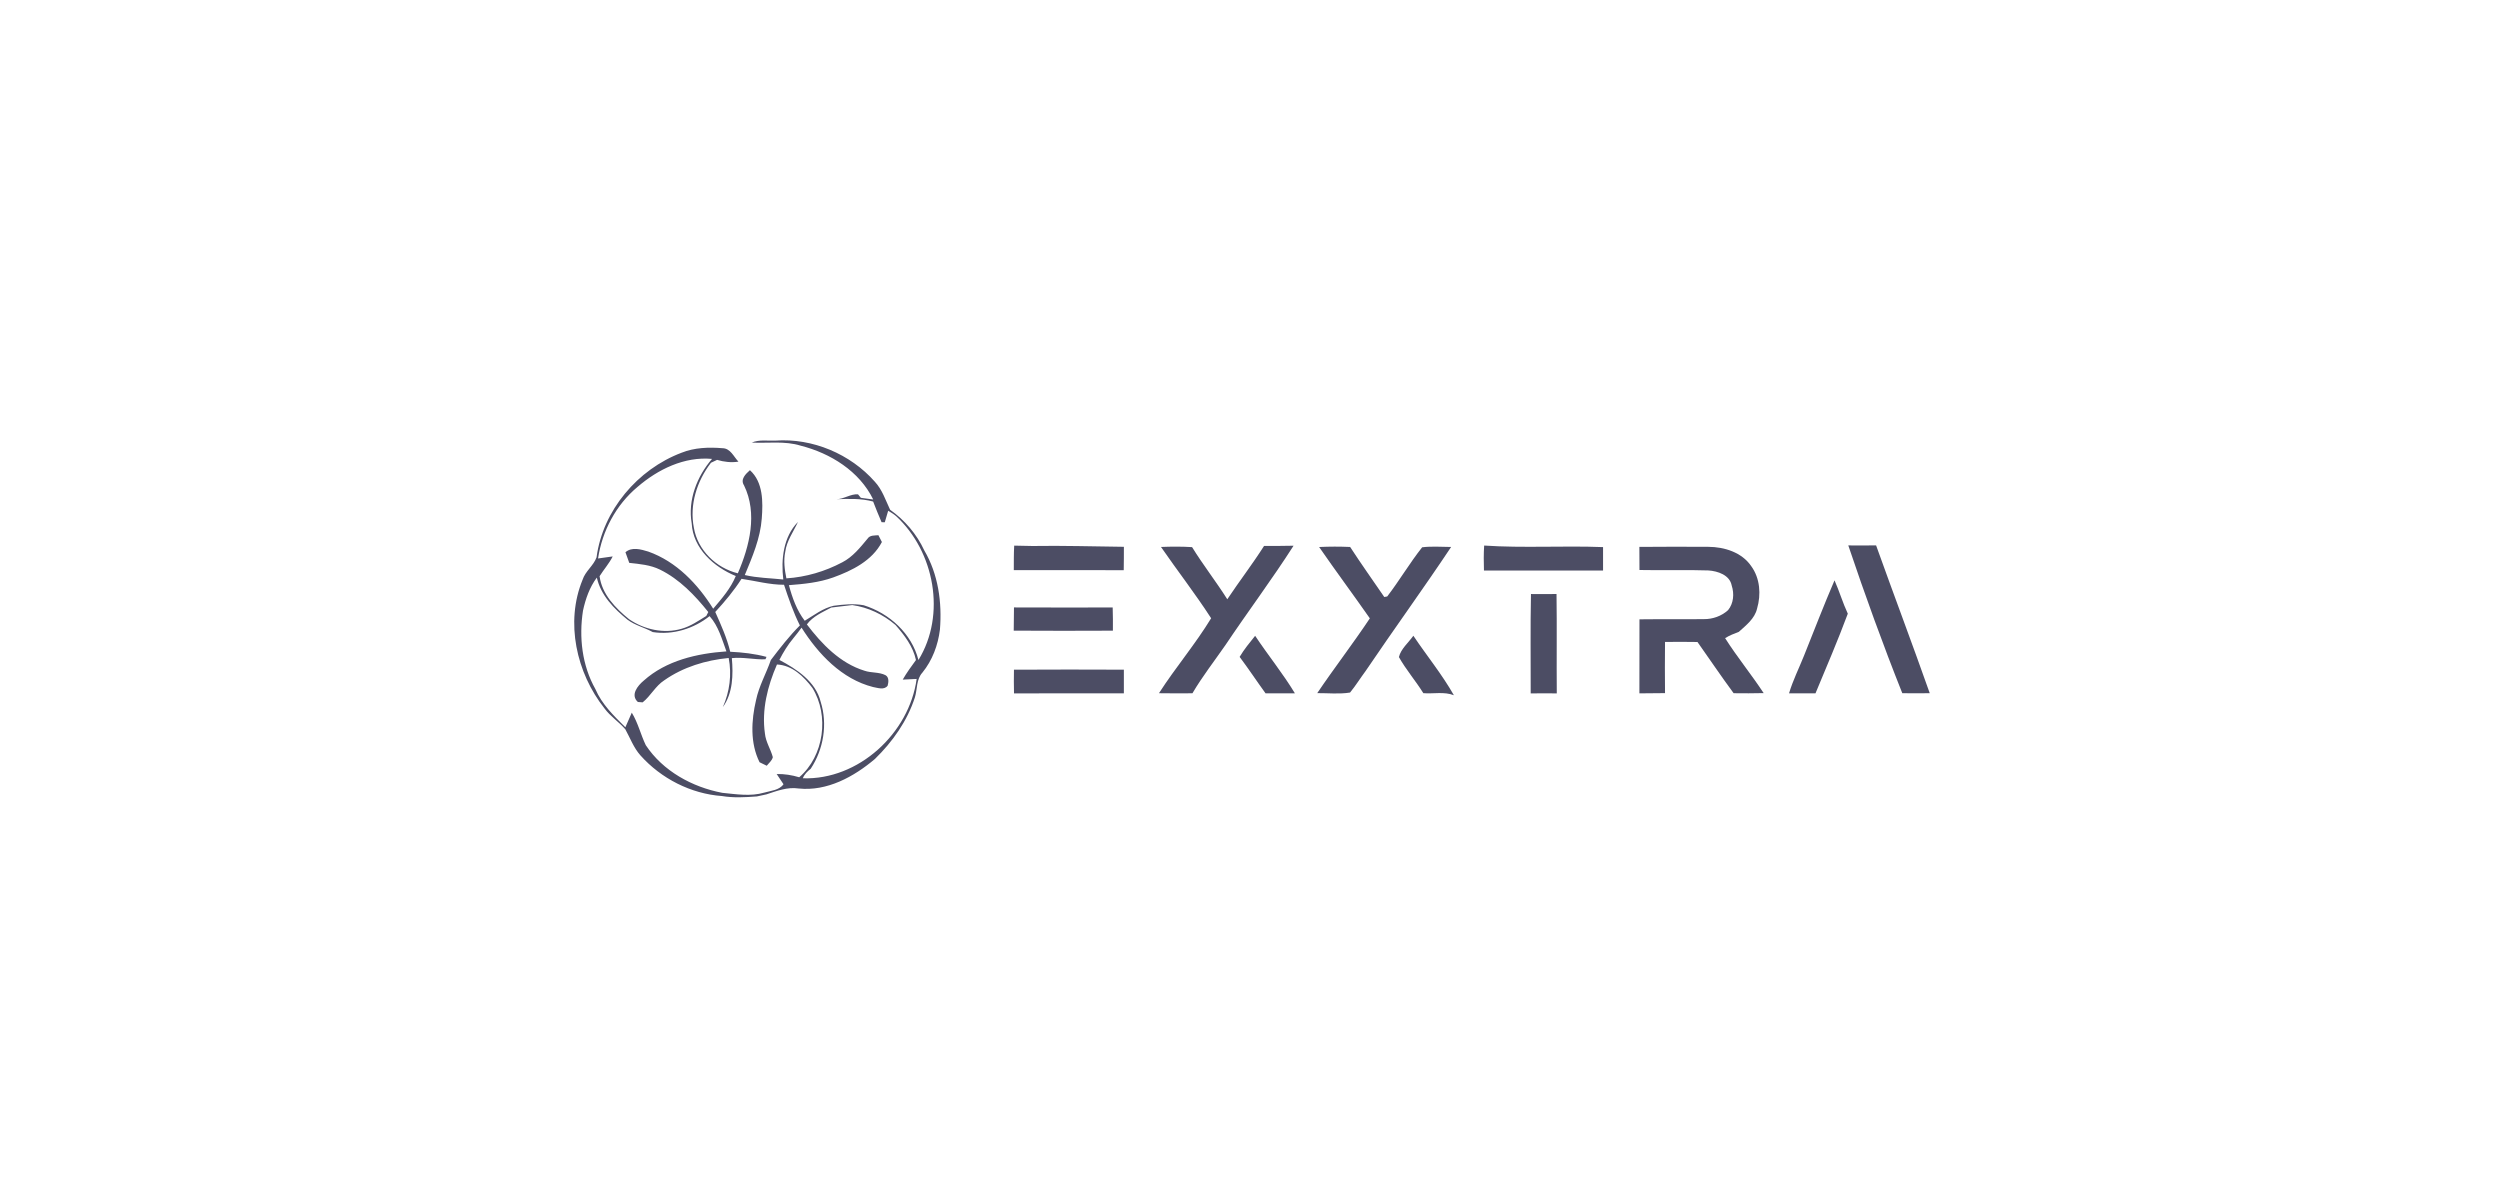
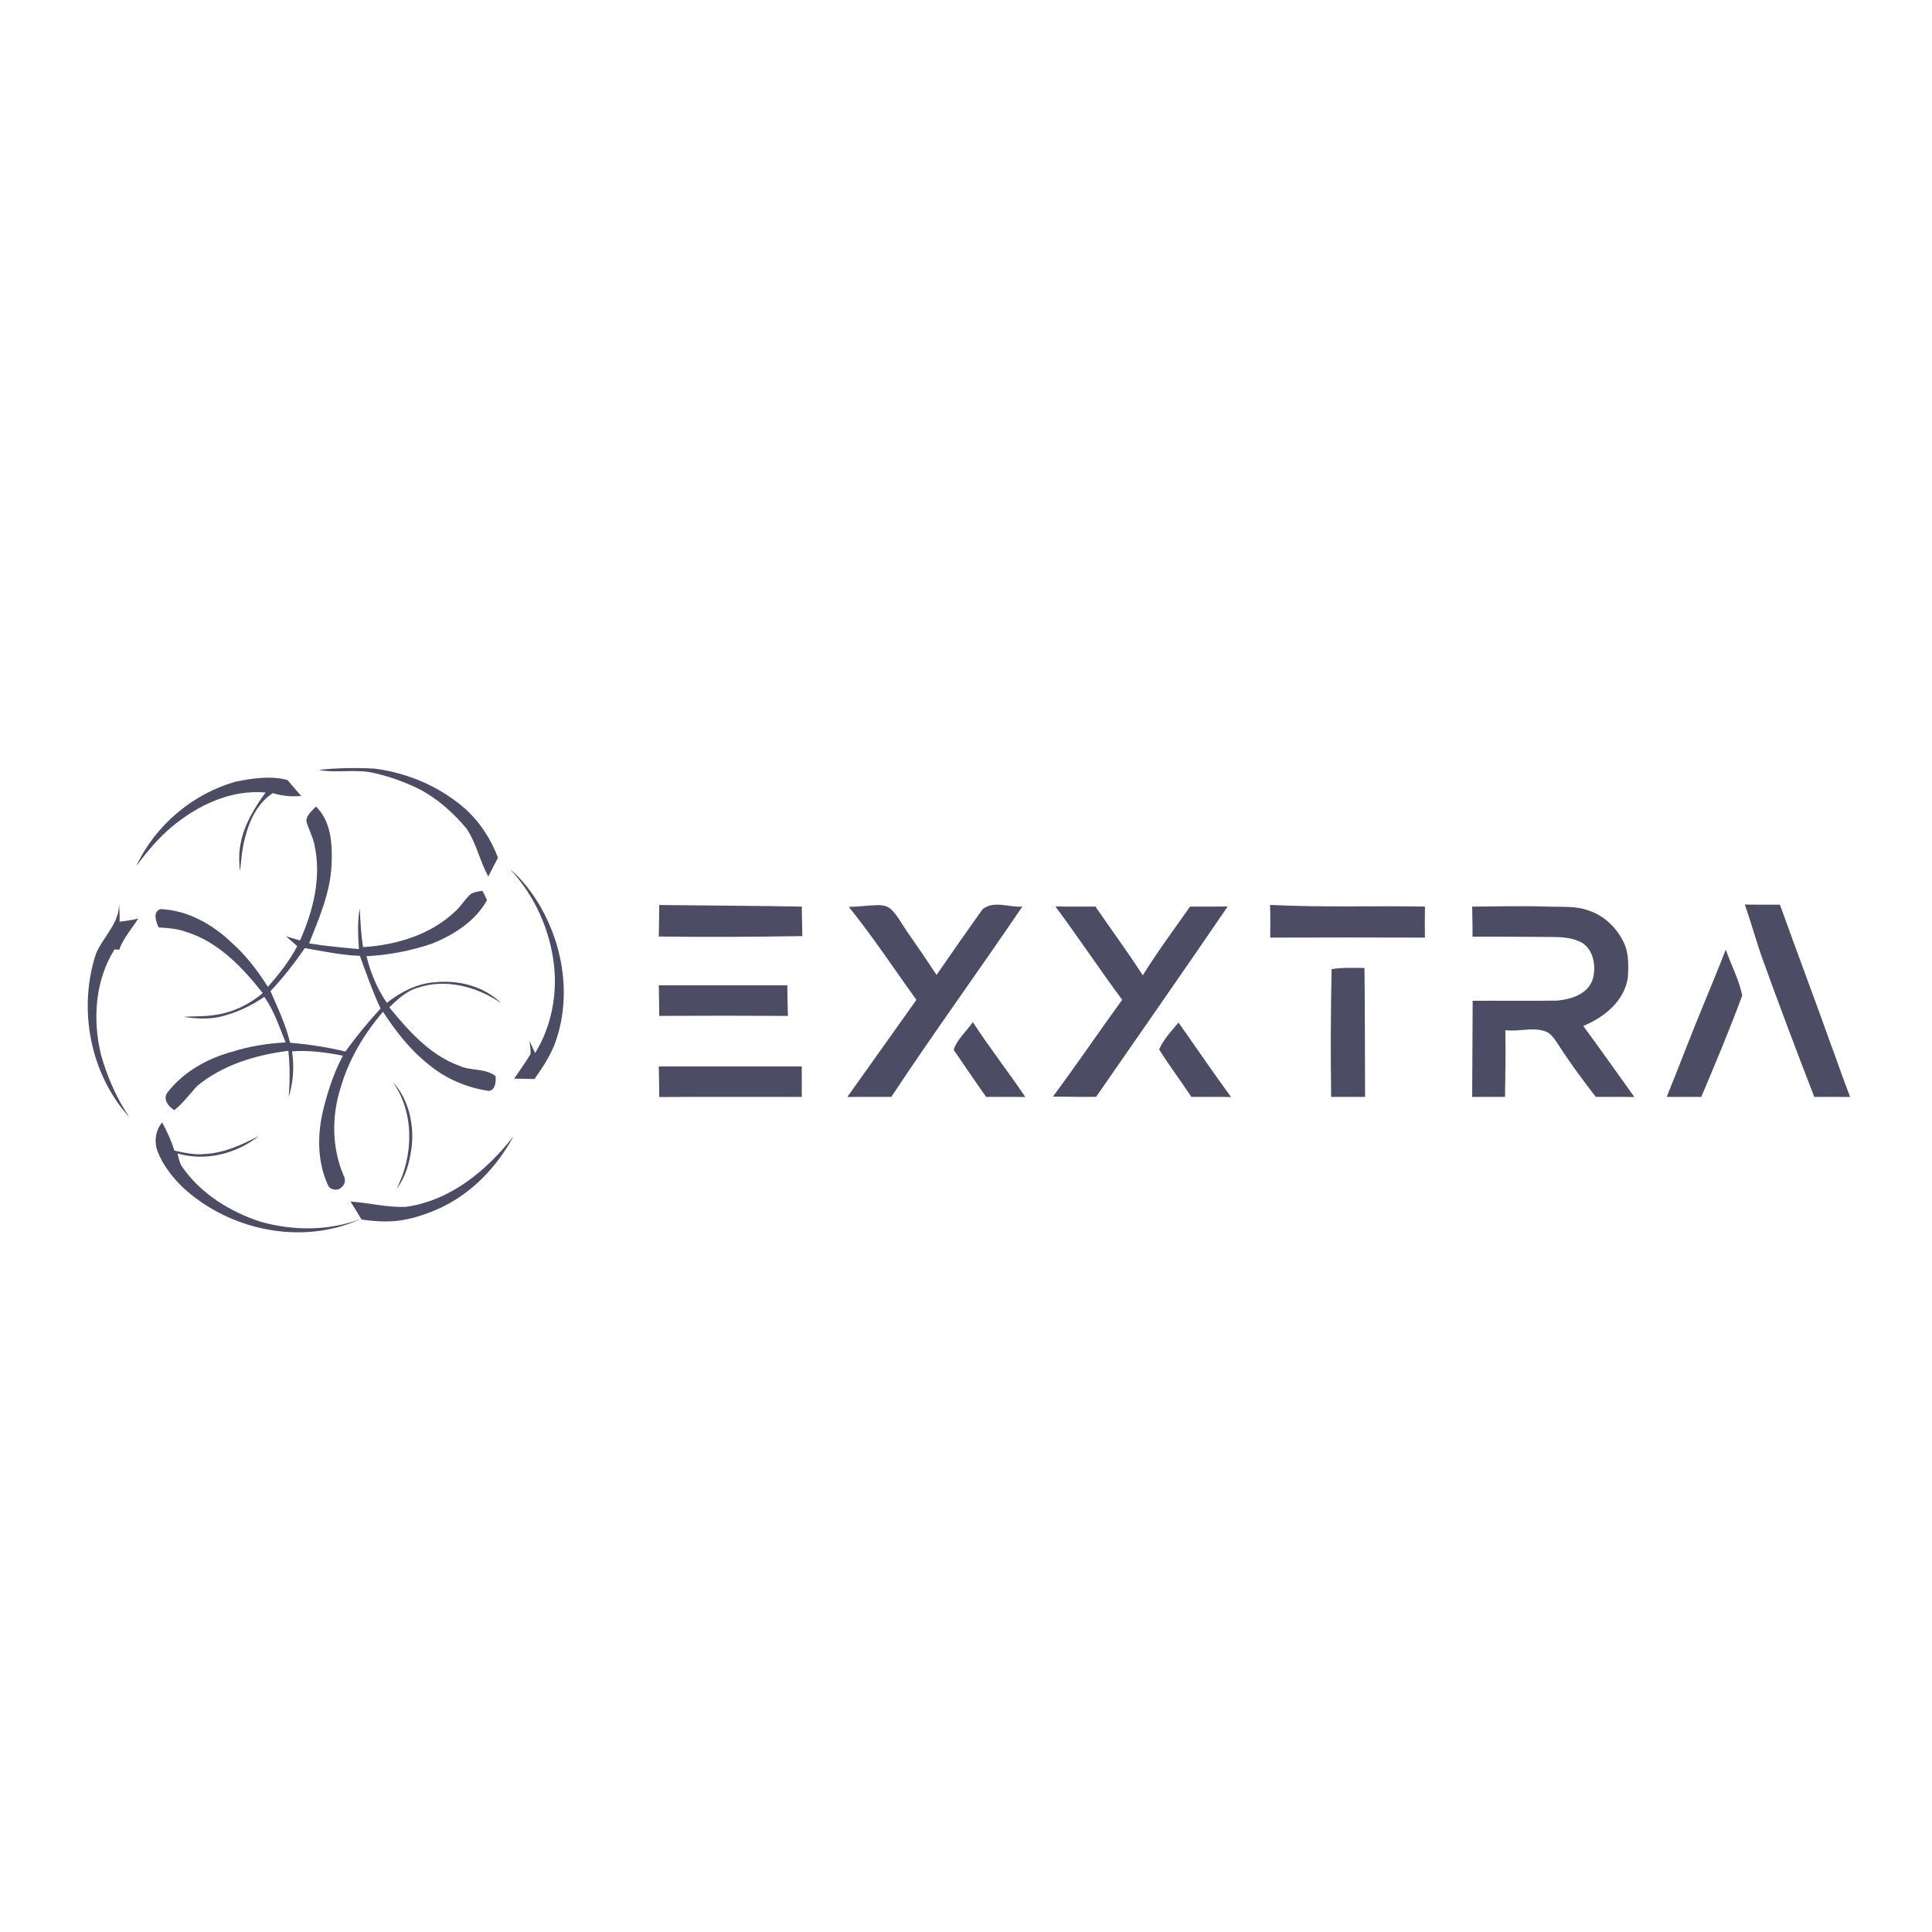
- <svg xmlns="http://www.w3.org/2000/svg" width="1080pt" height="512pt" viewBox="0 0 1080 512" version="1.1">
+ <svg xmlns="http://www.w3.org/2000/svg" width="1000pt" height="1000pt" viewBox="0 0 1000 1000" version="1.1">
  <g id="#ffffffff">
</g>
-   <g id="#4c4d64ff">
-     <path fill="#4c4d64" opacity="1.00" d=" M 324.74 191.20 C 328.00 189.81 331.58 190.49 335.01 190.34 C 351.00 189.19 367.35 196.11 377.93 208.10 C 381.12 211.54 382.56 216.05 384.52 220.21 C 390.85 224.70 396.02 230.72 399.28 237.77 C 405.33 248.03 407.01 260.26 406.05 271.98 C 405.23 278.70 402.78 285.26 398.49 290.55 C 395.80 293.48 396.33 297.69 395.24 301.26 C 391.95 311.47 385.60 320.44 377.97 327.87 C 368.89 335.57 357.30 341.92 345.02 340.63 C 340.20 339.89 335.58 341.70 331.09 343.17 C 329.71 343.43 328.35 343.72 326.99 344.06 C 321.97 344.43 316.88 344.73 311.89 343.89 C 298.46 342.92 285.61 336.34 276.67 326.33 C 273.73 323.03 272.23 318.83 270.13 315.04 C 267.33 311.81 263.63 309.46 261.10 305.98 C 249.00 290.69 244.11 268.83 251.67 250.46 C 252.87 246.74 256.39 244.40 257.71 240.78 C 260.39 220.50 275.46 202.73 294.46 195.57 C 300.03 193.34 306.18 193.14 312.10 193.62 C 315.56 193.66 316.94 197.28 319.01 199.43 C 315.90 199.92 312.78 199.55 309.78 198.67 C 308.90 199.09 308.02 199.50 307.14 199.91 C 301.05 207.83 297.79 218.08 299.76 228.03 C 301.39 237.67 309.39 245.38 318.74 247.67 C 323.83 235.92 327.35 221.79 321.42 209.68 C 319.70 207.05 322.14 204.75 323.97 203.12 C 329.72 208.30 329.63 216.85 329.09 223.96 C 328.46 232.58 325.02 240.55 321.75 248.42 C 327.20 249.69 332.83 249.75 338.38 250.34 C 337.36 241.74 338.36 231.93 344.73 225.47 C 342.76 229.73 339.82 233.66 339.22 238.43 C 338.44 242.22 338.95 246.09 339.72 249.85 C 348.14 249.31 356.41 246.87 363.86 242.92 C 368.39 240.59 371.59 236.54 374.78 232.71 C 375.81 231.11 377.83 231.38 379.47 231.21 C 379.97 232.19 380.47 233.17 380.98 234.15 C 376.78 242.23 368.13 246.49 359.94 249.46 C 353.80 251.66 347.26 252.30 340.81 252.79 C 342.26 258.25 344.19 263.63 347.64 268.17 C 351.66 265.77 355.49 262.73 360.15 261.69 C 364.44 261.12 368.83 260.68 373.13 261.47 C 384.22 264.94 393.83 273.66 396.77 285.12 C 408.81 265.57 403.71 238.28 387.10 222.95 C 386.04 222.06 384.86 221.35 383.69 220.64 C 383.19 222.30 382.70 223.96 382.23 225.63 C 381.88 225.62 381.19 225.60 380.84 225.59 C 379.60 222.62 378.31 219.68 377.20 216.67 C 371.98 215.26 366.60 215.48 361.26 215.67 C 364.58 215.63 367.38 213.33 370.65 213.54 C 370.96 213.92 371.58 214.68 371.89 215.06 C 373.66 215.32 375.44 215.56 377.23 215.78 C 371.26 203.55 358.76 195.79 345.89 192.53 C 339.03 190.39 331.78 191.54 324.74 191.20 M 275.40 210.36 C 266.13 218.10 260.14 229.36 258.36 241.26 C 260.46 240.93 262.57 240.63 264.69 240.38 C 263.15 243.45 260.83 246.02 259.02 248.92 C 260.05 256.74 265.90 262.73 271.75 267.48 C 278.28 271.98 286.78 273.88 294.48 271.62 C 298.38 270.52 301.72 268.19 305.12 266.09 C 305.33 265.67 305.76 264.82 305.98 264.40 C 300.17 257.15 293.56 250.23 285.12 246.08 C 280.99 244.04 276.34 243.65 271.84 243.16 C 271.27 241.64 270.72 240.10 270.19 238.57 C 272.98 236.14 276.90 237.33 280.06 238.28 C 292.18 242.57 301.42 252.28 308.10 262.97 C 311.81 258.60 315.66 254.20 317.86 248.84 C 308.39 244.97 299.38 236.92 298.81 226.07 C 297.08 216.01 301.09 205.80 307.60 198.25 C 295.68 197.14 284.23 202.74 275.40 210.36 M 251.85 263.82 C 250.07 275.29 251.44 287.46 257.20 297.67 C 260.00 304.25 265.18 309.24 270.16 314.19 C 271.08 312.08 271.97 309.96 272.93 307.87 C 275.62 312.24 276.77 317.32 278.97 321.91 C 286.39 333.10 299.03 340.03 312.02 342.50 C 318.02 343.08 324.24 344.15 330.15 342.41 C 332.99 341.58 336.64 341.41 338.47 338.79 C 337.48 337.31 336.47 335.87 335.52 334.38 C 338.82 334.30 342.09 334.83 345.26 335.78 C 355.98 326.60 358.33 309.11 350.96 297.19 C 347.24 292.23 342.21 287.36 335.65 287.06 C 331.59 296.36 328.98 306.69 330.45 316.88 C 330.80 320.53 332.93 323.61 333.86 327.09 C 333.51 328.62 332.16 329.61 331.24 330.80 C 330.20 330.29 329.17 329.78 328.13 329.29 C 324.00 320.98 324.55 311.25 326.61 302.45 C 327.87 296.37 331.00 290.95 333.01 285.13 C 336.95 279.96 340.94 274.79 345.55 270.19 C 342.73 264.54 340.68 258.60 338.70 252.62 C 332.48 252.63 326.46 250.95 320.34 250.05 C 317.05 255.19 313.12 259.89 308.99 264.37 C 311.49 269.96 314.02 275.58 315.46 281.56 C 320.73 281.81 326.03 282.40 331.13 283.78 C 331.02 284.04 330.79 284.55 330.67 284.81 C 325.91 285.03 321.01 283.77 316.16 284.31 C 316.78 291.45 316.63 299.44 312.27 305.46 C 315.22 298.79 316.18 291.44 314.79 284.25 C 304.94 285.18 295.10 288.17 286.95 293.90 C 283.14 296.36 281.13 300.61 277.63 303.42 C 277.11 303.38 276.08 303.30 275.56 303.26 C 272.23 300.24 275.44 296.24 278.07 294.05 C 287.81 285.31 301.10 282.30 313.82 281.40 C 311.86 276.13 310.38 270.47 306.54 266.17 C 299.69 271.59 290.71 274.42 281.99 273.06 C 278.44 271.09 274.34 270.17 271.07 267.70 C 265.19 262.91 259.56 257.18 257.83 249.52 C 254.69 253.72 252.95 258.74 251.85 263.82 M 359.10 262.46 C 355.33 264.49 351.20 266.19 348.57 269.75 C 355.02 278.26 362.97 286.52 373.45 289.75 C 376.39 290.77 379.70 290.25 382.52 291.67 C 384.14 292.56 383.88 294.75 383.45 296.25 C 381.90 298.22 379.19 297.14 377.14 296.79 C 363.66 293.36 353.47 282.54 346.27 271.15 C 345.13 272.69 343.98 274.24 342.73 275.71 C 340.34 278.58 338.38 281.76 336.69 285.09 C 344.19 289.07 352.37 294.41 354.53 303.18 C 357.60 312.84 355.77 323.70 350.22 332.11 C 348.80 333.22 347.48 334.49 346.82 336.22 C 370.87 337.04 392.78 316.79 395.99 293.30 C 393.98 293.39 391.99 293.51 389.98 293.59 C 391.67 290.63 393.69 287.88 395.70 285.13 C 394.44 279.27 390.72 274.41 386.86 270.00 C 381.58 265.48 375.07 262.36 368.18 261.39 C 365.15 261.70 362.13 262.13 359.10 262.46 Z" />
-     <path fill="#4c4d64" opacity="1.00" d=" M 546.08 235.83 C 550.33 235.84 554.57 235.87 558.82 235.75 C 549.49 250.33 539.09 264.19 529.46 278.57 C 524.65 285.52 519.42 292.21 515.13 299.50 C 510.31 299.52 505.49 299.56 500.67 299.47 C 507.78 288.40 516.38 278.31 523.21 267.08 C 516.41 256.56 508.68 246.62 501.55 236.29 C 506.02 236.10 510.51 236.08 514.98 236.36 C 519.74 244.08 525.35 251.22 530.19 258.89 C 535.36 251.11 541.08 243.71 546.08 235.83 Z" />
-     <path fill="#4c4d64" opacity="1.00" d=" M 798.46 235.62 C 802.46 235.67 806.46 235.67 810.47 235.60 C 818.11 256.92 826.11 278.10 833.65 299.46 C 829.69 299.52 825.74 299.52 821.79 299.46 C 813.40 278.40 805.70 257.09 798.46 235.62 Z" />
-     <path fill="#4c4d64" opacity="1.00" d=" M 438.13 235.71 C 440.76 235.80 443.39 235.85 446.03 235.87 C 459.20 235.66 472.36 236.07 485.52 236.22 C 485.51 239.59 485.52 242.95 485.45 246.32 C 469.62 246.26 453.79 246.33 437.96 246.30 C 437.97 242.77 437.94 239.23 438.13 235.71 Z" />
-     <path fill="#4c4d64" opacity="1.00" d=" M 569.86 236.31 C 574.32 236.09 578.80 236.09 583.26 236.29 C 588.02 243.60 593.07 250.71 598.00 257.90 C 598.32 257.84 598.96 257.73 599.27 257.68 C 604.57 250.79 608.97 243.24 614.37 236.43 C 618.52 235.91 622.72 236.27 626.89 236.29 C 614.85 254.36 602.07 271.94 589.91 289.93 C 587.64 292.98 585.63 296.24 583.22 299.18 C 578.55 299.94 573.76 299.40 569.05 299.43 C 576.42 288.52 584.47 278.08 591.77 267.13 C 584.55 256.80 577.03 246.68 569.86 236.31 Z" />
-     <path fill="#4c4d64" opacity="1.00" d=" M 641.15 235.68 C 658.24 236.82 675.40 235.68 692.52 236.35 C 692.49 239.72 692.52 243.10 692.52 246.47 C 675.37 246.43 658.22 246.49 641.07 246.46 C 640.95 242.86 640.93 239.27 641.15 235.68 Z" />
-     <path fill="#4c4d64" opacity="1.00" d=" M 708.21 236.26 C 718.14 236.17 728.08 236.17 738.02 236.23 C 744.92 236.26 752.49 238.62 756.53 244.58 C 760.36 249.81 760.84 256.85 759.05 262.93 C 758.03 267.27 754.31 270.12 751.17 272.96 C 749.13 273.73 747.09 274.52 745.25 275.68 C 750.42 283.83 756.59 291.34 761.90 299.42 C 757.57 299.55 753.25 299.51 748.93 299.47 C 743.57 292.20 738.52 284.72 733.31 277.34 C 728.63 277.26 723.96 277.27 719.29 277.32 C 719.21 284.68 719.22 292.06 719.29 299.43 C 715.60 299.50 711.91 299.50 708.22 299.53 C 708.25 288.87 708.20 278.21 708.25 267.55 C 717.52 267.43 726.80 267.58 736.07 267.46 C 739.87 267.51 743.71 266.15 746.53 263.58 C 748.93 260.64 749.25 256.48 748.10 252.97 C 747.26 248.41 742.10 246.71 738.05 246.43 C 728.12 246.09 718.18 246.45 708.25 246.24 C 708.24 242.91 708.23 239.59 708.21 236.26 Z" />
-     <path fill="#4c4d64" opacity="1.00" d=" M 779.32 283.29 C 783.68 272.42 787.88 261.47 792.51 250.71 C 794.62 255.43 796.06 260.42 798.25 265.11 C 793.94 276.71 789.04 288.09 784.29 299.52 C 780.48 299.48 776.66 299.49 772.86 299.53 C 774.52 293.93 777.16 288.70 779.32 283.29 Z" />
-     <path fill="#4c4d64" opacity="1.00" d=" M 661.38 256.62 C 665.06 256.66 668.73 256.66 672.42 256.61 C 672.62 270.92 672.41 285.23 672.53 299.55 C 668.77 299.49 665.01 299.49 661.26 299.56 C 661.29 285.25 661.08 270.93 661.38 256.62 Z" />
-     <path fill="#4c4d64" opacity="1.00" d=" M 438.04 262.41 C 452.25 262.47 466.46 262.45 480.68 262.43 C 480.79 265.77 480.80 269.11 480.77 272.45 C 466.49 272.50 452.21 272.55 437.93 272.44 C 437.97 269.10 437.97 265.75 438.04 262.41 Z" />
-     <path fill="#4c4d64" opacity="1.00" d=" M 542.22 274.67 C 547.79 283.06 554.19 290.90 559.40 299.52 C 555.17 299.52 550.94 299.49 546.72 299.52 C 542.93 294.31 539.39 288.93 535.52 283.78 C 537.44 280.53 539.86 277.61 542.22 274.67 Z" />
-     <path fill="#4c4d64" opacity="1.00" d=" M 604.33 283.86 C 605.17 280.31 608.47 277.63 610.57 274.64 C 616.34 283.25 622.97 291.33 628.08 300.35 C 623.89 298.69 619.26 299.81 614.88 299.45 C 611.57 294.11 607.41 289.33 604.33 283.86 Z" />
-     <path fill="#4c4d64" opacity="1.00" d=" M 438.03 289.31 C 453.85 289.25 469.68 289.20 485.51 289.30 C 485.51 292.71 485.53 296.12 485.51 299.53 C 469.69 299.52 453.87 299.50 438.05 299.55 C 437.96 296.13 437.97 292.72 438.03 289.31 Z" />
+   <g id="#4c4c64ff">
+     <path fill="#4c4c64" opacity="1.00" d=" M 164.94 398.49 C 174.58 397.45 184.31 397.32 193.99 397.84 C 211.26 400.10 228.01 407.29 241.07 418.89 C 248.57 425.73 254.18 434.49 257.76 443.96 C 256.08 447.18 254.37 450.40 252.74 453.65 C 248.24 445.63 246.62 436.23 241.30 428.66 C 234.43 420.49 226.27 413.21 216.73 408.31 C 209.50 404.79 201.90 402.02 194.06 400.23 C 184.50 397.79 174.58 400.35 164.94 398.49 Z" />
+     <path fill="#4c4c64" opacity="1.00" d=" M 122.16 404.54 C 130.87 402.82 140.04 401.41 148.77 403.72 C 151.13 406.50 153.49 409.27 155.92 412.00 C 150.98 412.42 145.97 412.01 141.23 410.52 C 133.17 415.75 128.90 425.00 126.73 434.05 C 125.23 439.61 124.86 445.38 124.23 451.08 C 123.71 446.38 123.55 441.58 124.51 436.92 C 126.22 427.00 131.67 418.25 137.44 410.20 C 119.59 408.59 102.42 416.71 88.99 427.91 C 81.94 433.74 76.14 440.89 70.60 448.13 C 80.47 427.08 99.79 410.79 122.16 404.54 Z" />
+     <path fill="#4c4c64" opacity="1.00" d=" M 163.53 417.43 C 171.63 425.30 172.12 437.51 171.59 448.08 C 170.89 462.22 165.12 475.32 159.99 488.30 C 168.54 489.69 177.16 490.47 185.78 491.25 C 185.33 484.23 184.91 477.13 186.23 470.18 C 186.53 476.88 186.82 483.60 187.94 490.23 C 205.16 489.16 222.98 483.82 235.68 471.67 C 238.31 469.29 240.18 466.24 242.61 463.70 C 244.42 461.68 247.23 461.52 249.71 461.09 C 250.53 462.68 251.44 464.25 252.06 465.95 C 245.97 476.85 234.98 483.84 223.68 488.40 C 212.74 492.16 201.24 494.32 189.69 494.94 C 191.81 503.51 195.18 511.77 200.23 519.04 C 207.37 513.53 215.71 509.10 224.86 508.43 C 237.14 507.10 250.45 510.38 259.39 519.26 C 247.05 510.72 230.85 506.32 216.25 511.25 C 210.34 512.90 205.80 517.27 201.49 521.41 C 211.42 533.49 222.34 545.90 237.39 551.52 C 243.48 554.42 250.97 552.72 256.52 556.98 C 256.72 559.78 256.58 564.01 253.11 564.67 C 241.51 563.01 230.40 558.23 221.44 550.63 C 212.09 543.20 204.76 533.62 198.24 523.70 C 188.50 535.05 180.64 548.20 176.42 562.62 C 171.64 577.39 171.67 593.95 177.81 608.34 C 179.03 610.42 178.70 613.21 176.65 614.66 C 174.66 616.63 170.76 615.97 169.70 613.31 C 164.09 600.99 164.20 586.81 167.45 573.87 C 169.80 564.41 172.89 555.04 177.49 546.43 C 168.82 544.71 160.03 543.52 151.17 544.17 C 152.36 552.10 151.81 560.21 149.42 567.87 C 150.06 559.90 150.13 551.88 149.25 543.92 C 132.36 545.99 115.27 551.20 101.96 562.16 C 98.14 566.39 94.72 571.00 90.24 574.61 C 87.27 572.92 84.16 568.93 86.59 565.60 C 94.85 554.81 107.25 547.90 120.19 544.36 C 129.15 541.55 138.49 540.04 147.86 539.58 C 144.55 531.54 141.90 523.13 136.79 515.98 C 129.97 520.66 122.33 524.23 114.29 526.19 C 107.94 527.76 101.34 527.18 94.93 526.39 C 100.60 525.84 106.34 526.31 111.96 525.21 C 120.84 523.91 129.15 519.79 135.98 514.03 C 125.52 500.71 113.05 487.55 96.44 482.37 C 91.84 480.68 86.95 480.29 82.11 480.04 C 80.79 477.11 78.85 472.05 83.02 470.54 C 97.10 471.09 110.00 478.41 119.98 487.98 C 127.41 494.51 133.36 502.51 138.68 510.79 C 144.37 504.26 149.84 497.47 153.82 489.73 C 151.93 487.99 150.00 486.29 148.02 484.65 C 150.44 485.37 152.87 486.08 155.30 486.76 C 162.14 471.44 166.49 454.02 162.75 437.31 C 161.95 433.02 159.68 429.21 158.57 425.03 C 158.56 421.77 161.61 419.70 163.53 417.43 M 140.01 513.01 C 143.79 521.74 147.95 530.40 150.14 539.71 C 159.79 540.54 169.36 541.98 178.78 544.26 C 184.41 536.48 190.47 529.05 196.98 522.00 C 192.82 513.15 189.61 503.91 186.27 494.74 C 176.64 494.41 167.22 492.34 157.75 490.74 C 152.40 498.61 146.53 506.08 140.01 513.01 Z" />
+     <path fill="#4c4c64" opacity="1.00" d=" M 264.07 449.99 C 270.48 455.31 275.51 462.09 279.71 469.24 C 292.03 490.65 295.86 517.61 286.90 540.96 C 284.34 547.28 280.56 552.99 276.62 558.52 C 273.13 558.41 269.63 558.33 266.14 558.31 C 268.96 554.13 271.89 550.02 274.54 545.73 C 274.92 543.45 274.23 541.13 274.09 538.87 C 275.03 540.93 275.99 542.99 277.00 545.04 C 285.31 531.53 288.50 515.13 286.74 499.42 C 284.62 481.10 276.69 463.48 264.07 449.99 Z" />
+     <path fill="#4c4c64" opacity="1.00" d=" M 61.58 467.09 C 61.82 470.40 61.98 473.72 61.90 477.05 C 65.15 476.68 68.40 476.23 71.58 475.44 C 68.18 480.75 63.84 485.55 61.71 491.56 C 61.09 491.53 59.86 491.46 59.24 491.42 C 49.16 507.60 47.86 527.82 52.30 546.02 C 55.50 557.41 60.33 568.35 66.88 578.22 C 46.63 555.79 40.29 522.28 49.65 493.72 C 53.40 484.71 62.21 477.63 61.58 467.09 Z" />
+     <path fill="#4c4c64" opacity="1.00" d=" M 341.22 468.43 C 365.82 468.71 390.41 468.82 415.01 469.25 C 415.10 474.34 415.13 479.43 415.30 484.52 C 390.53 484.93 365.76 485.08 340.99 484.74 C 341.07 479.30 341.21 473.87 341.22 468.43 Z" />
+     <path fill="#4c4c64" opacity="1.00" d=" M 508.60 470.59 C 514.51 465.91 522.39 469.83 529.16 469.23 C 506.83 502.24 483.33 534.46 461.36 567.72 C 453.76 567.80 446.16 567.67 438.57 567.80 C 450.53 551.08 462.38 534.26 474.33 517.52 C 462.72 501.45 451.82 484.83 439.34 469.42 C 444.24 469.36 449.11 468.61 454.01 468.50 C 456.55 468.42 459.34 468.85 461.25 470.67 C 464.57 473.87 466.61 478.08 469.24 481.81 C 474.49 489.36 479.72 496.93 484.75 504.63 C 492.62 493.22 500.55 481.86 508.60 470.59 Z" />
+     <path fill="#4c4c64" opacity="1.00" d=" M 903.12 468.19 C 909.17 468.32 915.23 468.22 921.29 468.27 C 929.86 492.16 938.84 515.91 947.39 539.81 C 950.84 549.12 954.01 558.54 957.63 567.78 C 951.44 567.71 945.25 567.74 939.07 567.76 C 929.57 543.24 920.28 518.63 911.40 493.88 C 908.55 485.34 906.08 476.69 903.12 468.19 Z" />
+     <path fill="#4c4c64" opacity="1.00" d=" M 546.27 469.16 C 553.18 469.35 560.09 469.21 567.01 469.26 C 575.15 481.13 583.72 492.73 591.51 504.84 C 599.10 492.60 607.67 481.01 615.99 469.26 C 622.47 469.23 628.95 469.31 635.44 469.20 C 612.97 502.19 590.05 534.88 567.36 567.71 C 559.91 567.87 552.46 567.59 545.01 567.60 C 557.22 551.10 568.78 534.12 580.83 517.50 C 569.06 501.57 558.06 485.08 546.27 469.16 Z" />
+     <path fill="#4c4c64" opacity="1.00" d=" M 657.39 468.38 C 684.10 469.73 710.84 468.79 737.56 469.22 C 737.45 474.58 737.48 479.94 737.53 485.31 C 710.84 485.21 684.16 485.21 657.48 485.31 C 657.49 479.66 657.59 474.02 657.39 468.38 Z" />
+     <path fill="#4c4c64" opacity="1.00" d=" M 761.99 469.26 C 774.99 469.17 788.00 468.83 801.00 469.25 C 808.22 469.54 815.72 468.73 822.61 471.41 C 830.98 474.28 837.67 481.08 841.06 489.18 C 843.10 494.44 842.88 500.23 842.61 505.76 C 840.93 518.02 830.35 526.63 819.49 531.01 C 828.46 543.18 837.13 555.57 845.96 567.84 C 839.29 567.64 832.63 567.79 825.97 567.74 C 819.14 558.90 812.48 549.94 806.47 540.52 C 804.59 537.75 802.70 534.55 799.25 533.62 C 792.68 531.63 785.84 534.08 779.16 533.22 C 779.41 544.73 779.16 556.24 779.00 567.74 C 773.33 567.74 767.66 567.74 762.00 567.75 C 762.08 551.16 762.18 534.58 762.25 518.00 C 776.87 517.92 791.51 518.14 806.13 517.90 C 813.24 517.24 821.77 514.57 824.31 507.09 C 826.52 499.98 824.67 489.91 816.93 487.07 C 811.91 484.88 806.32 485.03 800.97 484.96 C 788.04 484.95 775.11 484.72 762.18 484.83 C 762.23 479.63 762.07 474.45 761.99 469.26 Z" />
+     <path fill="#4c4c64" opacity="1.00" d=" M 881.76 519.95 C 885.59 510.47 889.59 501.06 893.26 491.51 C 895.99 499.46 900.07 506.94 901.78 515.23 C 895.25 532.96 887.94 550.37 880.57 567.76 C 874.60 567.74 868.64 567.73 862.68 567.77 C 869.14 551.87 875.18 535.80 881.76 519.95 Z" />
+     <path fill="#4c4c64" opacity="1.00" d=" M 689.25 501.62 C 694.87 500.66 700.58 501.06 706.25 501.01 C 706.51 523.26 706.46 545.52 706.56 567.77 C 700.71 567.71 694.85 567.75 689.00 567.75 C 688.68 545.70 688.79 523.66 689.25 501.62 Z" />
+     <path fill="#4c4c64" opacity="1.00" d=" M 340.99 510.00 C 363.16 510.01 385.33 509.99 407.51 510.01 C 407.60 515.28 407.62 520.55 407.83 525.83 C 385.61 525.69 363.39 525.70 341.18 525.82 C 341.23 520.54 341.07 515.27 340.99 510.00 Z" />
+     <path fill="#4c4c64" opacity="1.00" d=" M 493.61 543.40 C 495.49 537.73 500.24 533.86 503.53 529.05 C 512.13 542.29 521.90 554.72 530.71 567.82 C 523.95 567.67 517.19 567.77 510.43 567.75 C 504.68 559.73 499.25 551.49 493.61 543.40 Z" />
+     <path fill="#4c4c64" opacity="1.00" d=" M 599.96 543.19 C 602.26 537.85 606.35 533.67 609.99 529.25 C 619.06 542.10 627.92 555.12 637.19 567.83 C 630.34 567.64 623.49 567.80 616.64 567.72 C 611.19 559.47 605.20 551.58 599.96 543.19 Z" />
+     <path fill="#4c4c64" opacity="1.00" d=" M 340.99 552.00 C 365.66 552.00 390.33 552.00 415.00 552.00 C 415.00 557.25 415.00 562.50 414.99 567.75 C 390.39 567.79 365.78 567.65 341.18 567.82 C 341.24 562.54 341.07 557.27 340.99 552.00 Z" />
+     <path fill="#4c4c64" opacity="1.00" d=" M 203.15 559.78 C 211.52 568.86 214.47 581.96 213.03 594.00 C 212.02 601.54 210.01 609.23 205.26 615.34 C 214.10 598.18 214.67 575.88 203.15 559.78 Z" />
+     <path fill="#4c4c64" opacity="1.00" d=" M 81.65 596.20 C 79.68 591.11 80.37 585.18 83.93 580.96 C 86.46 585.62 88.67 590.47 90.27 595.54 C 95.43 596.66 100.69 597.87 106.00 597.32 C 116.00 596.82 125.27 592.55 133.99 587.96 C 122.37 597.25 106.32 601.24 91.88 597.02 C 92.50 599.35 92.86 601.86 94.25 603.90 C 103.89 617.84 118.95 627.15 134.84 632.37 C 151.75 637.13 170.12 637.16 186.66 630.96 C 156.33 644.87 118.62 636.89 94.50 614.48 C 89.18 609.24 84.41 603.19 81.65 596.20 Z" />
+     <path fill="#4c4c64" opacity="1.00" d=" M 210.04 624.66 C 232.99 621.52 251.99 605.87 265.79 588.10 C 257.42 603.63 244.74 617.11 228.73 624.84 C 221.78 628.06 214.47 630.67 206.85 631.75 C 200.31 632.62 193.68 632.16 187.17 631.26 C 185.30 628.12 183.36 625.01 181.39 621.92 C 190.97 622.54 200.41 625.08 210.04 624.66 Z" />
  </g>
</svg>
